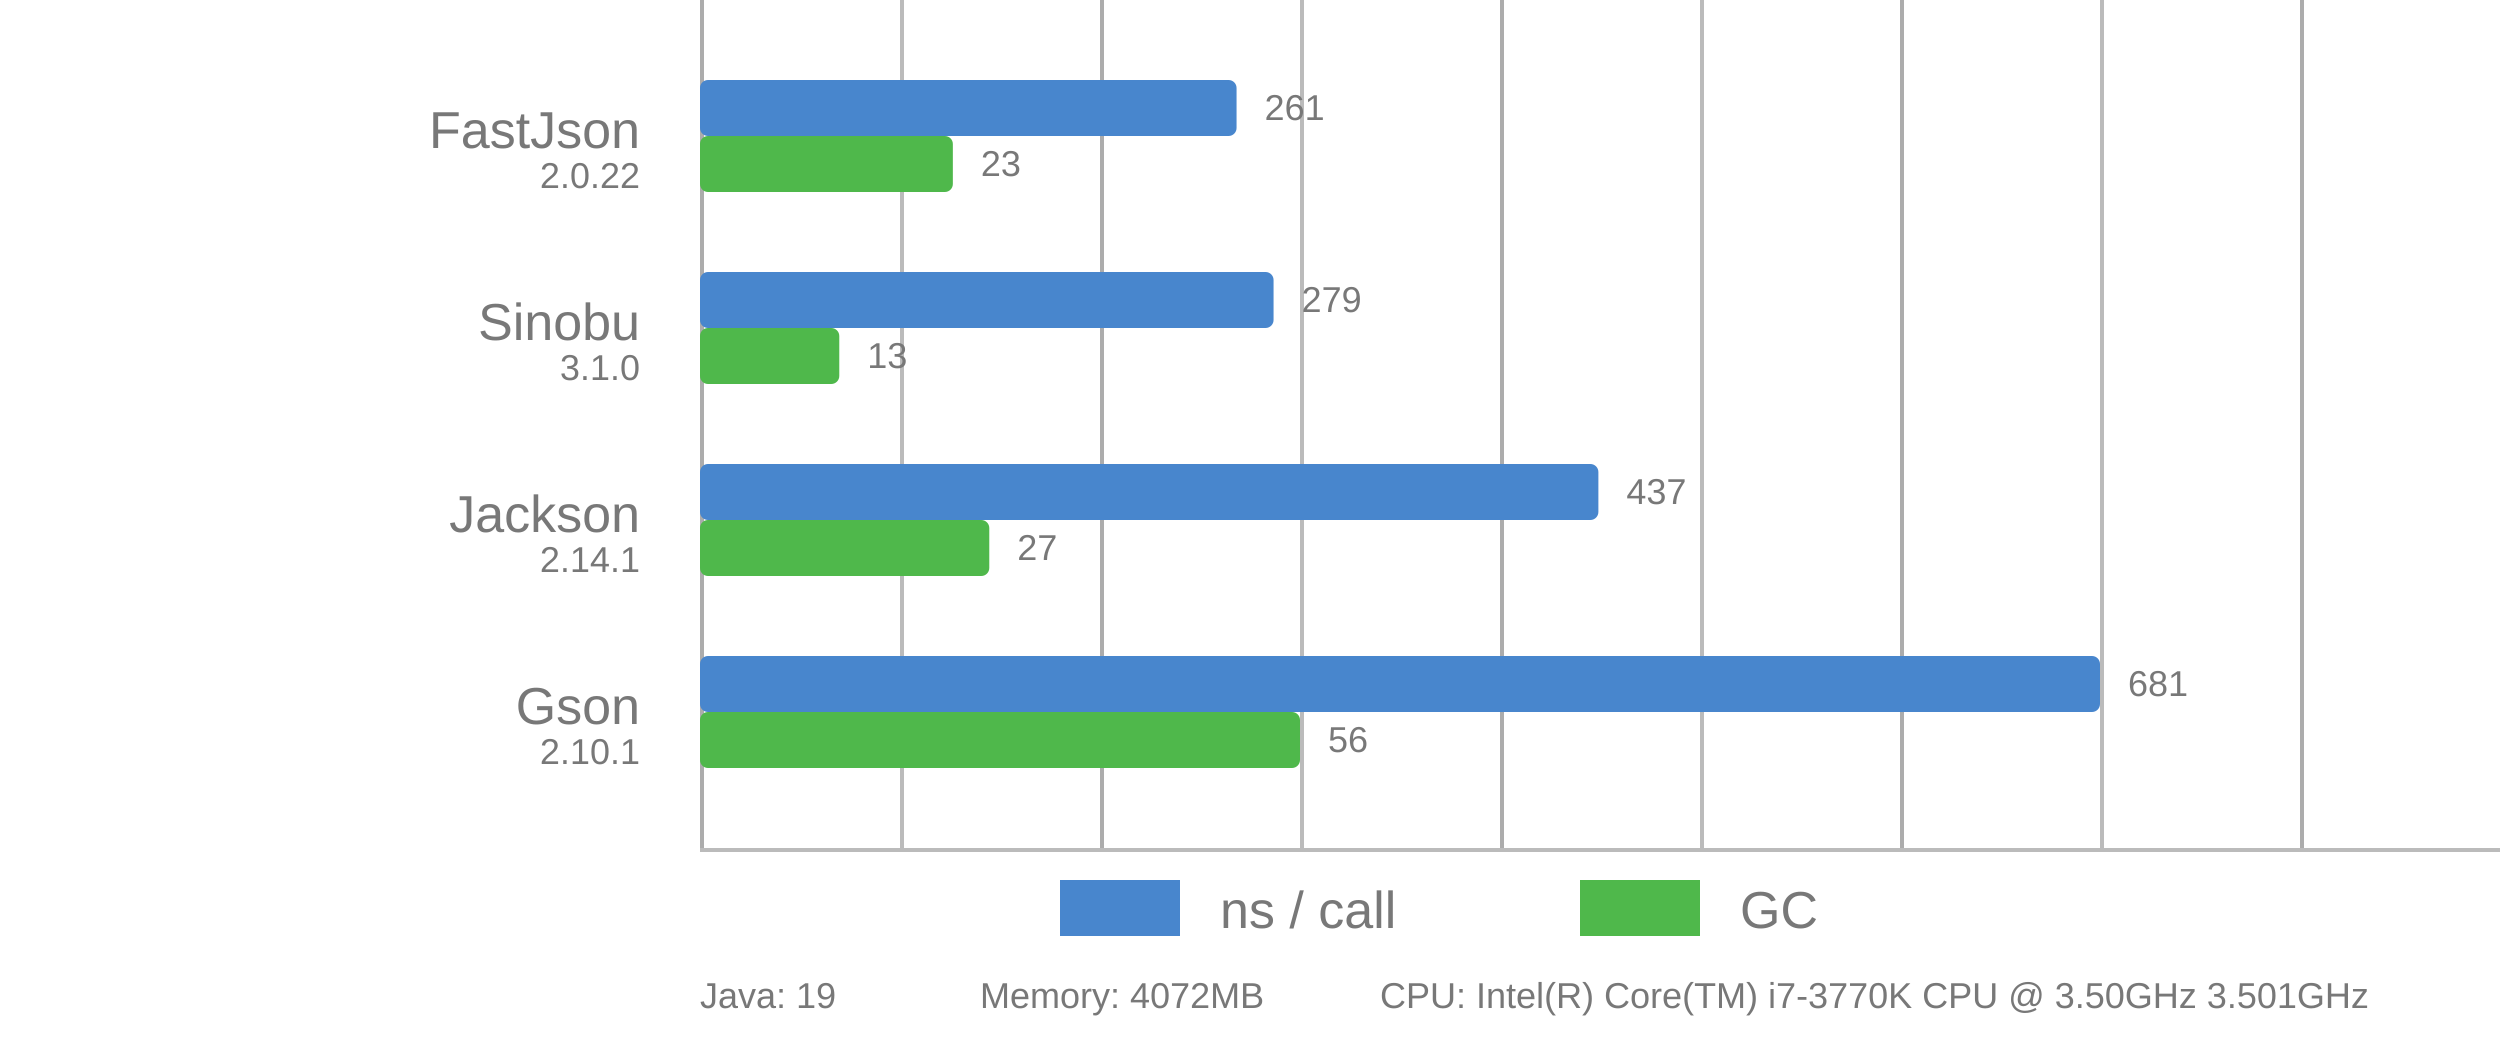
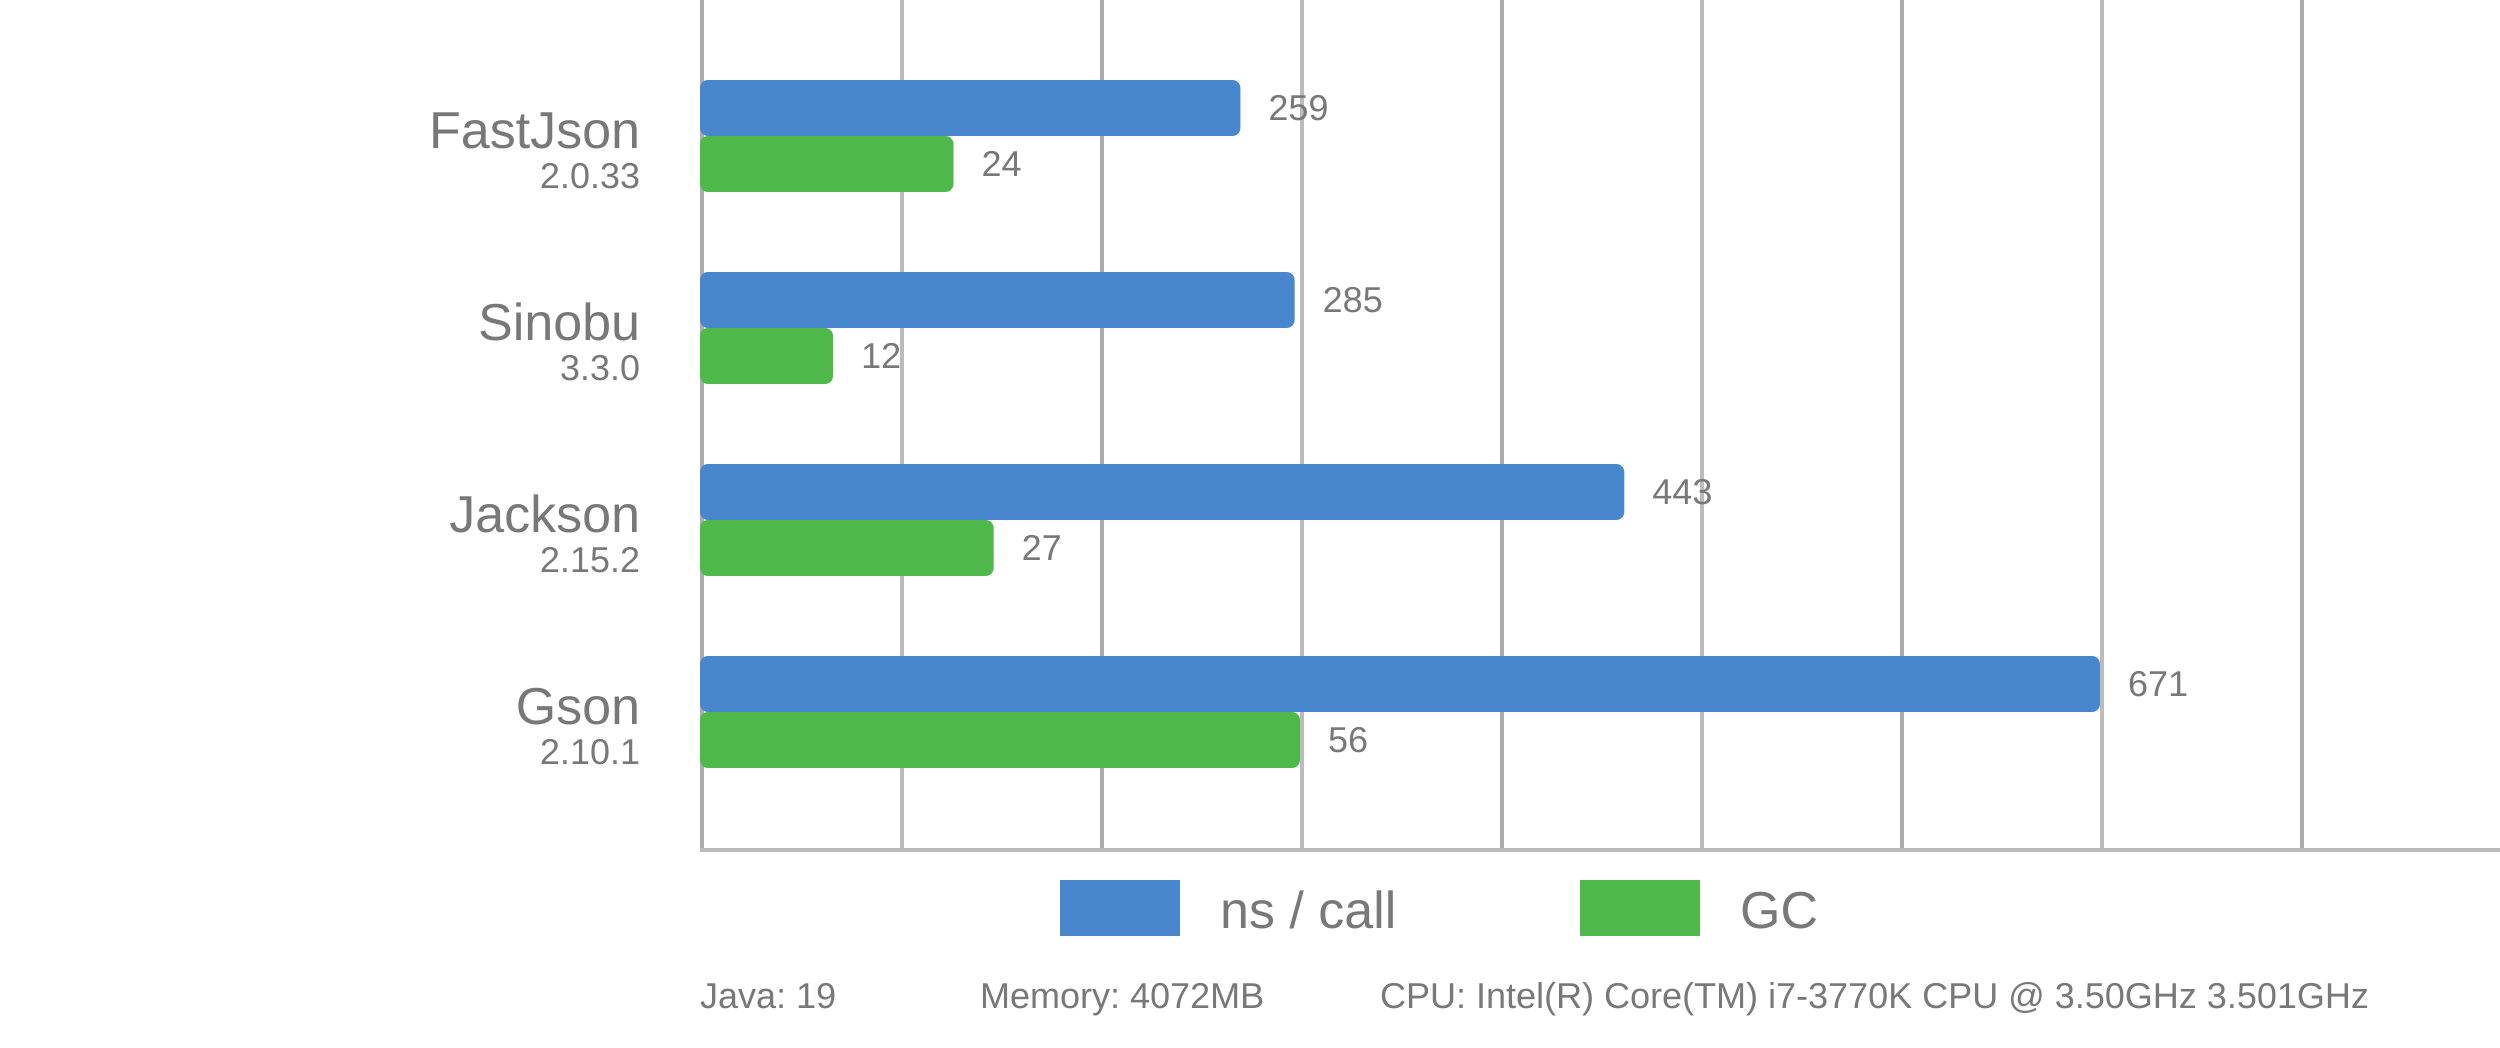
<svg xmlns="http://www.w3.org/2000/svg" viewBox="0 0 625 262">
  <style>
      text {
          font-family: Arial;
          font-size: 13px;
          fill: #787878;
      }

      .desc {
          font-size: 9px;
      }

      .vline {
          fill: #acacac;
          stroke: none;
          stroke-width: 0;
      }

      .subline {
          fill: #bbb;
          stroke: none;
          stroke-width: 0;
      }

      .call {
          fill: #4886CD;
          stroke-linejoin: round;
          height: 14px;
      }

      .gc {
          fill: #4FB84B;
          stroke-linejoin: round;
          height: 14px;
      }
  </style>
  <g>
    <rect x="175" y="0" width="1" height="212" class="vline" />
    <rect x="275" y="0" width="1" height="212" class="vline" />
    <rect x="375" y="0" width="1" height="212" class="vline" />
    <rect x="475" y="0" width="1" height="212" class="vline" />
    <rect x="575" y="0" width="1" height="212" class="vline" />
    <rect x="225" y="0" width="1" height="212" class="subline" />
    <rect x="325" y="0" width="1" height="212" class="subline" />
    <rect x="425" y="0" width="1" height="212" class="subline" />
    <rect x="525" y="0" width="1" height="212" class="subline" />
    <rect x="175" y="212" width="450" height="1" class="subline" />
    <rect x="265" y="220" width="30" class="call" />
    <text x="305" y="232">ns / call</text>
    <rect x="395" y="220" width="30" class="gc" />
    <text x="435" y="232">GC</text>
  </g>
-   <rect x="175" y="20" width="134.141" rx="2" ry="2" class="call" />
-   <rect x="175" y="34" width="63.214" rx="2" ry="2" class="gc" />
+   <rect x="175" y="20" width="135.097" rx="2" ry="2" class="call" />
+   <rect x="175" y="34" width="63.38" rx="2" ry="2" class="gc" />
  <text x="160" y="37" text-anchor="end">FastJson</text>
-   <text x="160" y="47" text-anchor="end" class="desc">2.0.22</text>
-   <text x="316.141" y="30" class="desc">261</text>
-   <text x="245.214" y="44" class="desc">23</text>
-   <rect x="175" y="68" width="143.392" rx="2" ry="2" class="call" />
-   <rect x="175" y="82" width="34.821" rx="2" ry="2" class="gc" />
+   <text x="160" y="47" text-anchor="end" class="desc">2.0.33</text>
+   <text x="317.097" y="30" class="desc">259</text>
+   <text x="245.38" y="44" class="desc">24</text>
+   <rect x="175" y="68" width="148.659" rx="2" ry="2" class="call" />
+   <rect x="175" y="82" width="33.275" rx="2" ry="2" class="gc" />
  <text x="160" y="85" text-anchor="end">Sinobu</text>
-   <text x="160" y="95" text-anchor="end" class="desc">3.1.0</text>
-   <text x="325.392" y="78" class="desc">279</text>
-   <text x="216.821" y="92" class="desc">13</text>
-   <rect x="175" y="116" width="224.596" rx="2" ry="2" class="call" />
-   <rect x="175" y="130" width="72.321" rx="2" ry="2" class="gc" />
+   <text x="160" y="95" text-anchor="end" class="desc">3.3.0</text>
+   <text x="330.659" y="78" class="desc">285</text>
+   <text x="215.275" y="92" class="desc">12</text>
+   <rect x="175" y="116" width="231.073" rx="2" ry="2" class="call" />
+   <rect x="175" y="130" width="73.415" rx="2" ry="2" class="gc" />
  <text x="160" y="133" text-anchor="end">Jackson</text>
-   <text x="160" y="143" text-anchor="end" class="desc">2.14.1</text>
-   <text x="406.596" y="126" class="desc">437</text>
-   <text x="254.321" y="140" class="desc">27</text>
+   <text x="160" y="143" text-anchor="end" class="desc">2.15.2</text>
+   <text x="413.073" y="126" class="desc">443</text>
+   <text x="255.415" y="140" class="desc">27</text>
  <rect x="175" y="164" width="350" rx="2" ry="2" class="call" />
  <rect x="175" y="178" width="150" rx="2" ry="2" class="gc" />
  <text x="160" y="181" text-anchor="end">Gson</text>
  <text x="160" y="191" text-anchor="end" class="desc">2.10.1</text>
-   <text x="532" y="174" class="desc">681</text>
+   <text x="532" y="174" class="desc">671</text>
  <text x="332" y="188" class="desc">56</text>
  <text x="175" y="252" class="desc">Java: 19</text>
  <text x="245" y="252" class="desc">Memory: 4072MB</text>
  <text x="345" y="252" class="desc">CPU: Intel(R) Core(TM) i7-3770K CPU @ 3.50GHz 3.501GHz</text>
</svg>
